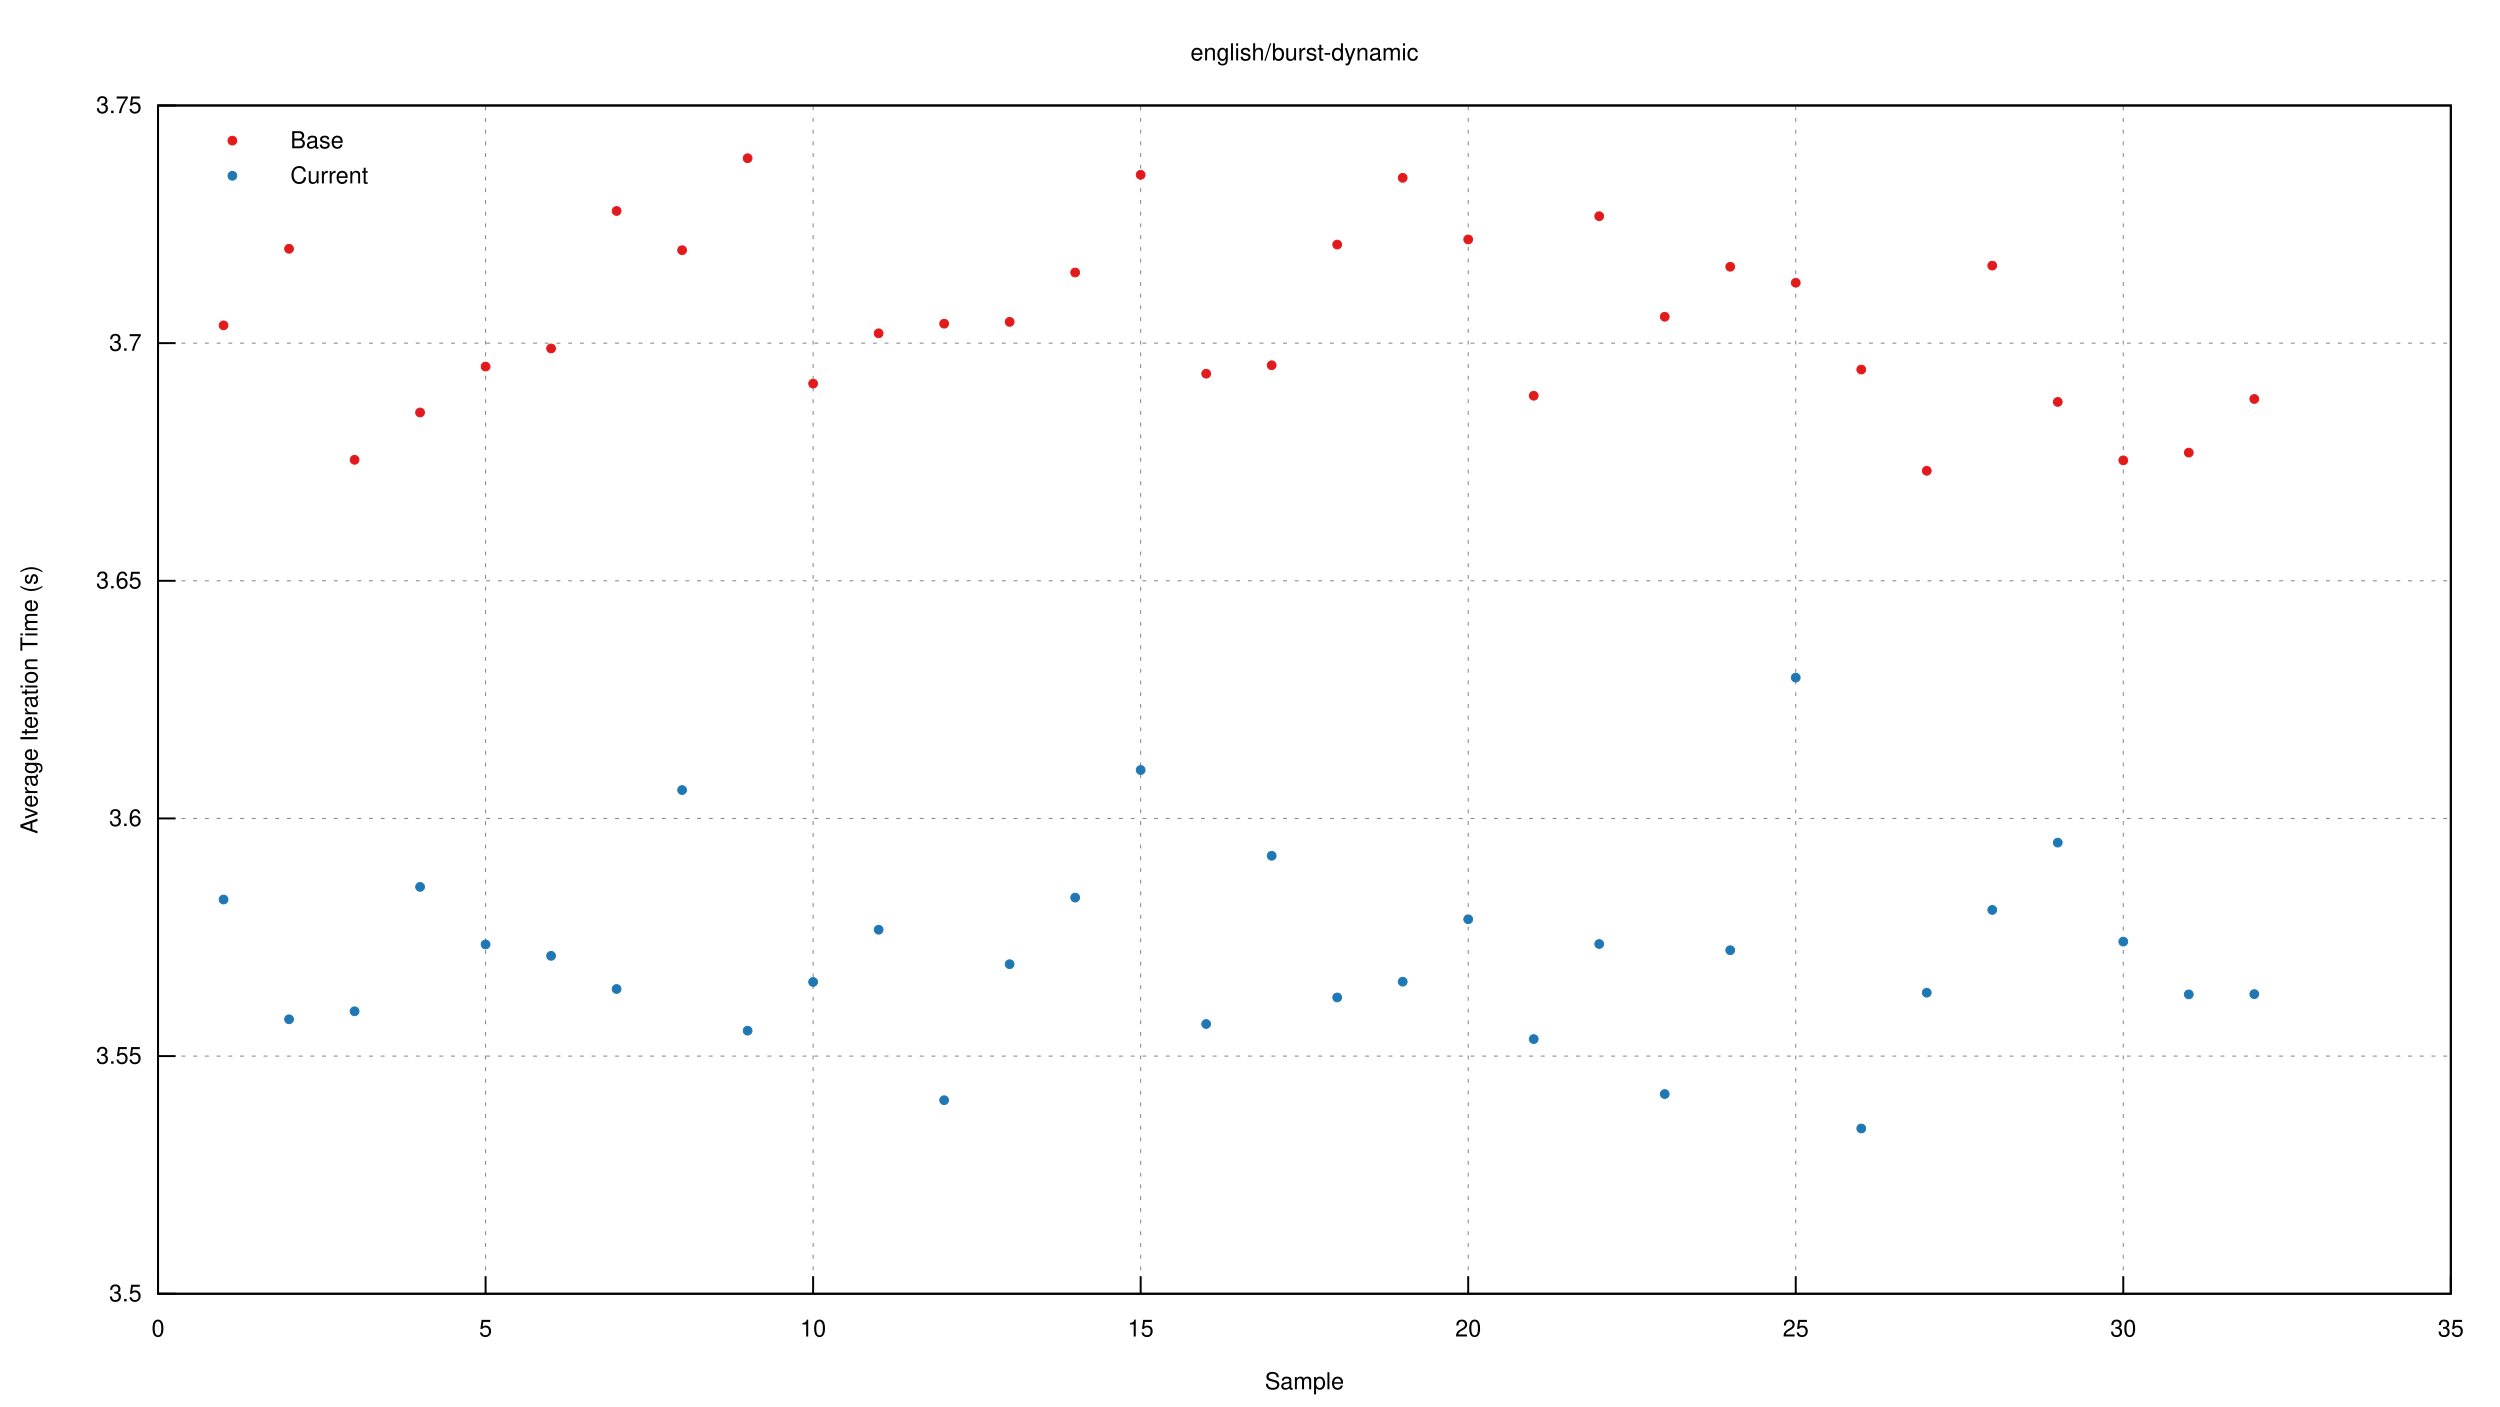
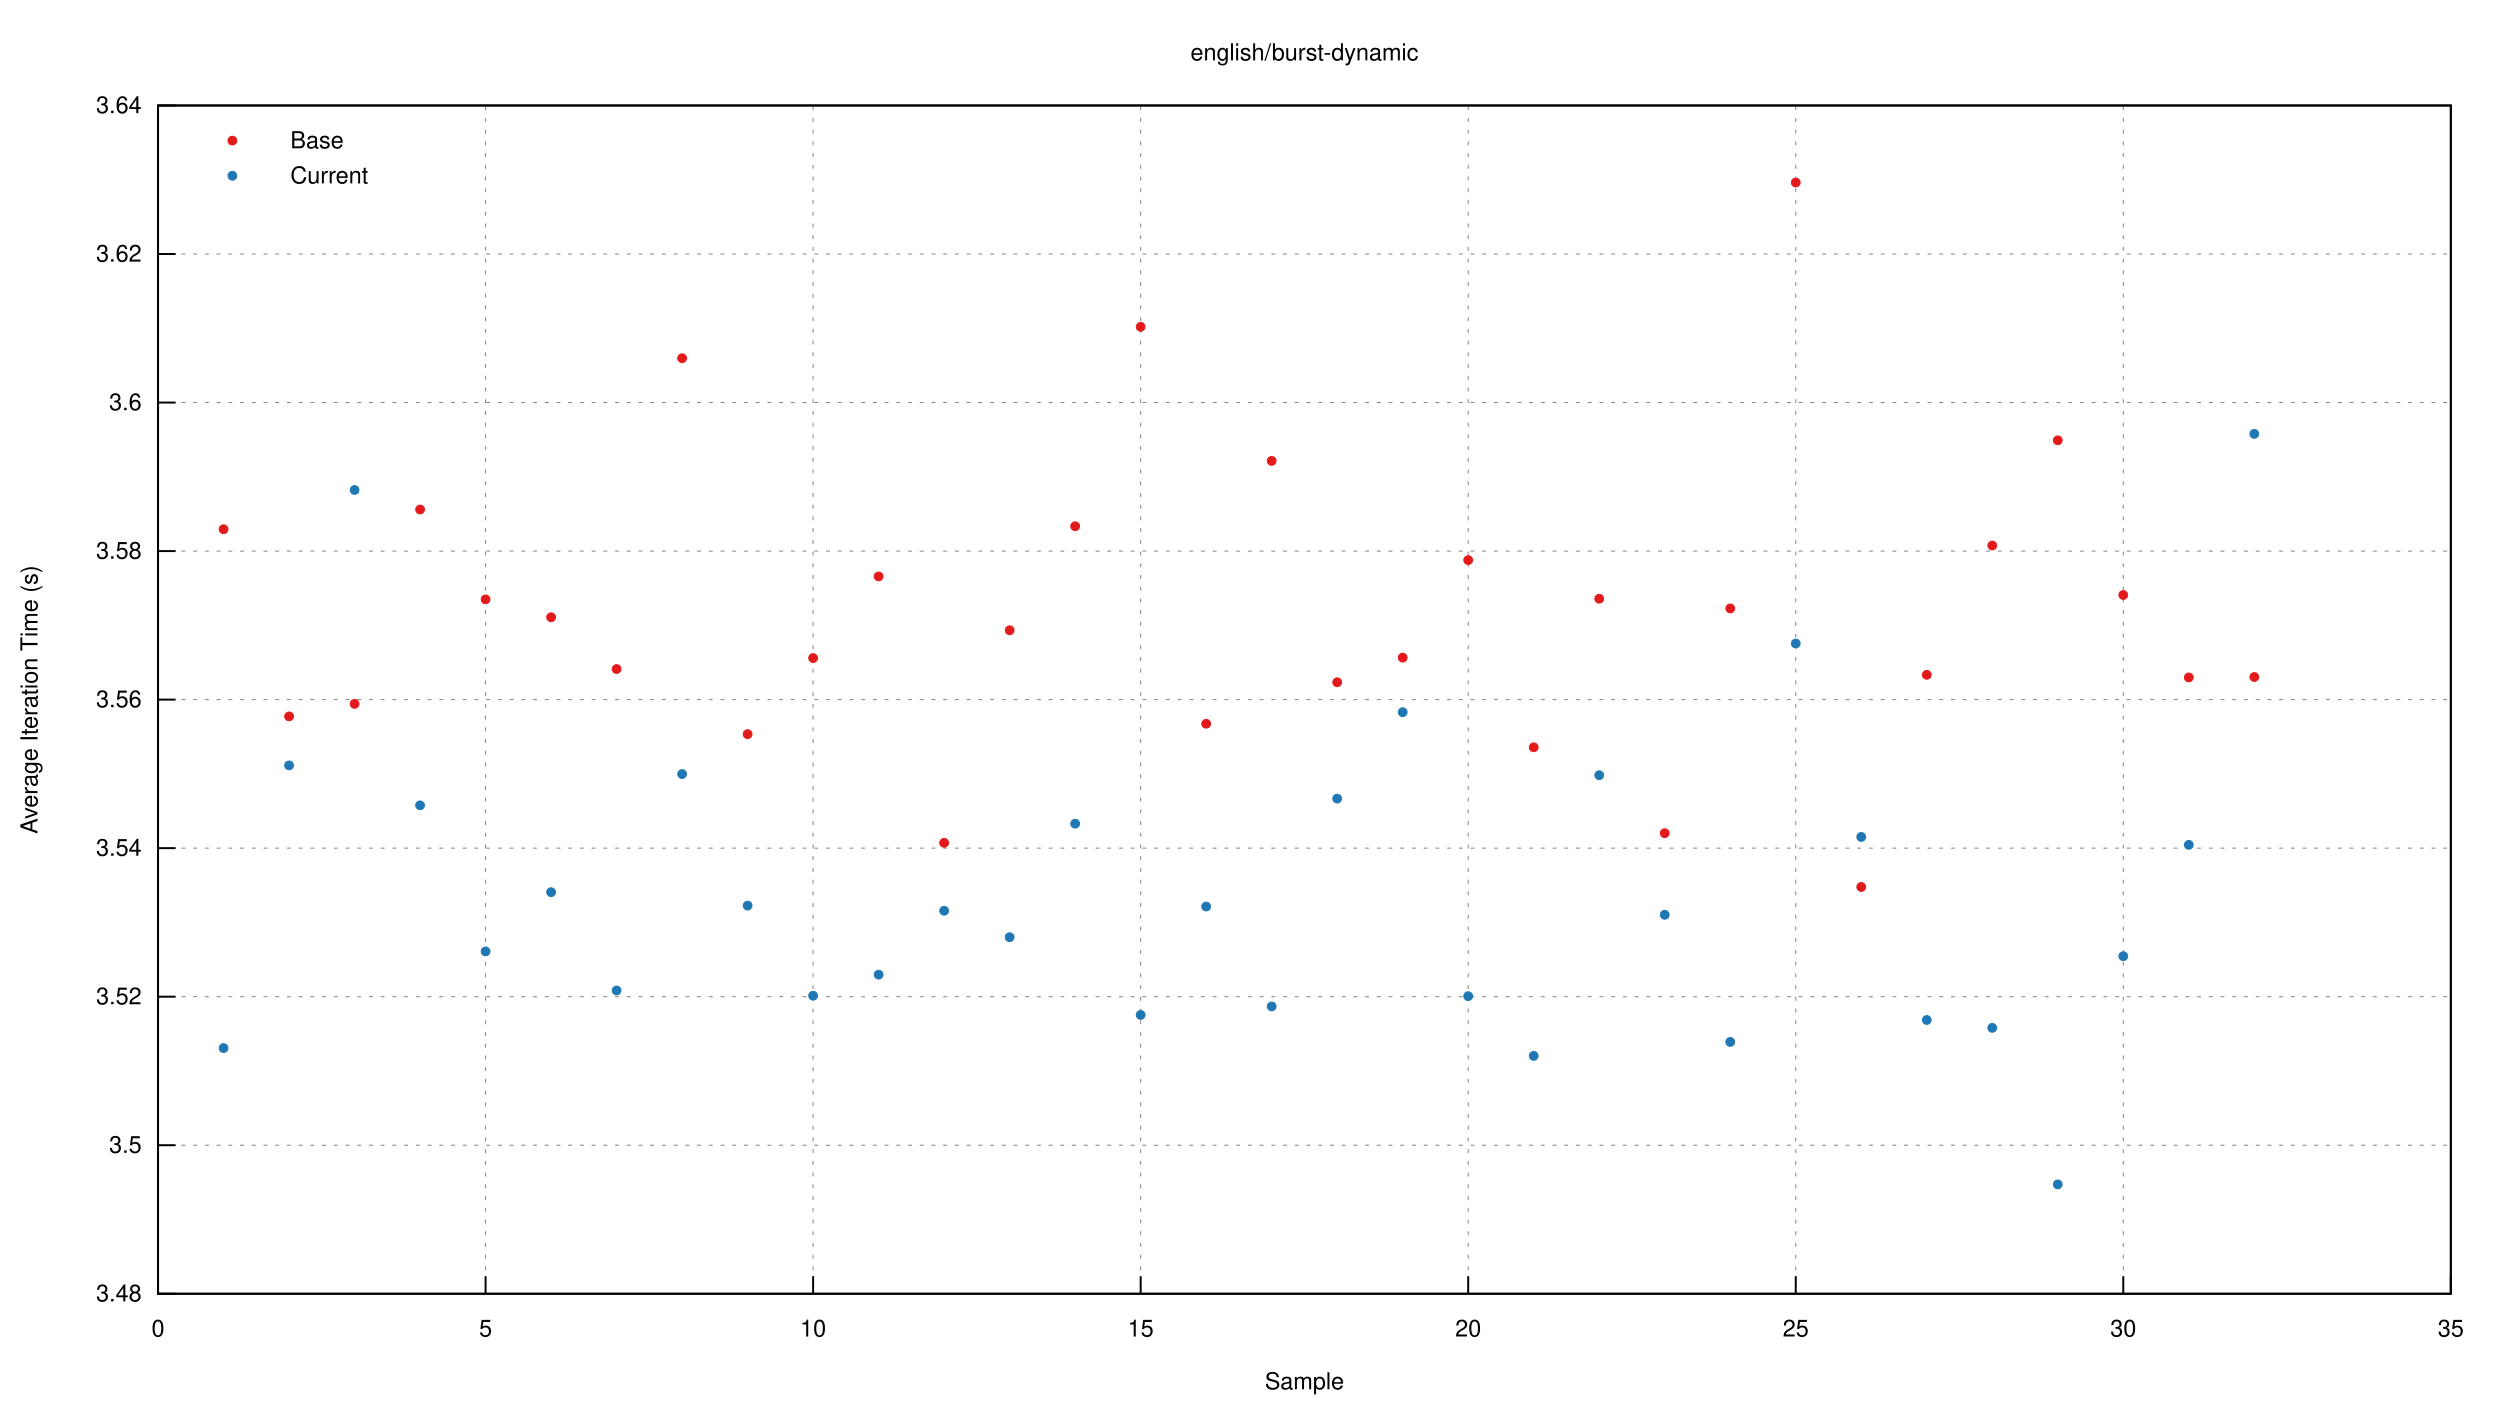
<svg xmlns="http://www.w3.org/2000/svg" xmlns:xlink="http://www.w3.org/1999/xlink" viewBox="0 0 1280 720">
  <g id="gnuplot_canvas">
    <rect x="0" y="0" width="1280" height="720" fill="none" />
    <defs>
      <circle id="gpDot" r="0.5" stroke-width="0.5" stroke="currentColor" />
      <path id="gpPt0" stroke-width="0.222" stroke="currentColor" d="M-1,0 h2 M0,-1 v2" />
      <path id="gpPt1" stroke-width="0.222" stroke="currentColor" d="M-1,-1 L1,1 M1,-1 L-1,1" />
      <path id="gpPt2" stroke-width="0.222" stroke="currentColor" d="M-1,0 L1,0 M0,-1 L0,1 M-1,-1 L1,1 M-1,1 L1,-1" />
      <rect id="gpPt3" stroke-width="0.222" stroke="currentColor" x="-1" y="-1" width="2" height="2" />
      <rect id="gpPt4" stroke-width="0.222" stroke="currentColor" fill="currentColor" x="-1" y="-1" width="2" height="2" />
      <circle id="gpPt5" stroke-width="0.222" stroke="currentColor" cx="0" cy="0" r="1" />
      <use xlink:href="#gpPt5" id="gpPt6" fill="currentColor" stroke="none" />
      <path id="gpPt7" stroke-width="0.222" stroke="currentColor" d="M0,-1.33 L-1.33,0.67 L1.33,0.67 z" />
      <use xlink:href="#gpPt7" id="gpPt8" fill="currentColor" stroke="none" />
      <use xlink:href="#gpPt7" id="gpPt9" stroke="currentColor" transform="rotate(180)" />
      <use xlink:href="#gpPt9" id="gpPt10" fill="currentColor" stroke="none" />
      <use xlink:href="#gpPt3" id="gpPt11" stroke="currentColor" transform="rotate(45)" />
      <use xlink:href="#gpPt11" id="gpPt12" fill="currentColor" stroke="none" />
      <path id="gpPt13" stroke-width="0.222" stroke="currentColor" d="M0,1.330 L1.265,0.411 L0.782,-1.067 L-0.782,-1.076 L-1.265,0.411 z" />
      <use xlink:href="#gpPt13" id="gpPt14" fill="currentColor" stroke="none" />
      <filter id="textbox" filterUnits="objectBoundingBox" x="0" y="0" height="1" width="1">
        <feFlood flood-color="white" flood-opacity="1" result="bgnd" />
        <feComposite in="SourceGraphic" in2="bgnd" operator="atop" />
      </filter>
      <filter id="greybox" filterUnits="objectBoundingBox" x="0" y="0" height="1" width="1">
        <feFlood flood-color="lightgrey" flood-opacity="1" result="grey" />
        <feComposite in="SourceGraphic" in2="grey" operator="atop" />
      </filter>
    </defs>
    <g fill="none" color="white" stroke="currentColor" stroke-width="1.00" stroke-linecap="butt" stroke-linejoin="miter">
</g>
    <g fill="none" color="black" stroke="currentColor" stroke-width="1.00" stroke-linecap="butt" stroke-linejoin="miter">
</g>
    <g fill="none" color="black" stroke="black" stroke-width="0.50" stroke-linecap="butt" stroke-linejoin="miter">
</g>
    <g fill="none" color="gray" stroke="currentColor" stroke-width="0.50" stroke-linecap="butt" stroke-linejoin="miter">
      <path stroke="gray" stroke-dasharray="2,4" class="gridline" d="M80.92,662.40 L1254.82,662.40  " />
    </g>
    <g fill="none" color="gray" stroke="gray" stroke-width="1.00" stroke-linecap="butt" stroke-linejoin="miter">
</g>
    <g fill="none" color="black" stroke="currentColor" stroke-width="1.00" stroke-linecap="butt" stroke-linejoin="miter">
      <path stroke="black" d="M80.92,662.40 L89.92,662.40  " />
      <g transform="translate(72.53,666.30)" stroke="none" fill="black" font-family="Helvetica" font-size="12.00" text-anchor="end">
        <text>
+           <tspan font-family="Helvetica"> 3.48</tspan>
+         </text>
+       </g>
+     </g>
+     <g fill="none" color="black" stroke="currentColor" stroke-width="1.00" stroke-linecap="butt" stroke-linejoin="miter">
+ </g>
+     <g fill="none" color="black" stroke="black" stroke-width="0.50" stroke-linecap="butt" stroke-linejoin="miter">
+ </g>
+     <g fill="none" color="gray" stroke="currentColor" stroke-width="0.50" stroke-linecap="butt" stroke-linejoin="miter">
+       <path stroke="gray" stroke-dasharray="2,4" class="gridline" d="M80.92,586.35 L1254.82,586.35  " />
+     </g>
+     <g fill="none" color="gray" stroke="gray" stroke-width="1.00" stroke-linecap="butt" stroke-linejoin="miter">
+ </g>
+     <g fill="none" color="black" stroke="currentColor" stroke-width="1.00" stroke-linecap="butt" stroke-linejoin="miter">
+       <path stroke="black" d="M80.92,586.35 L89.92,586.35  " />
+       <g transform="translate(72.53,590.25)" stroke="none" fill="black" font-family="Helvetica" font-size="12.00" text-anchor="end">
+         <text>
          <tspan font-family="Helvetica"> 3.5</tspan>
        </text>
      </g>
    </g>
    <g fill="none" color="black" stroke="currentColor" stroke-width="1.00" stroke-linecap="butt" stroke-linejoin="miter">
</g>
    <g fill="none" color="black" stroke="black" stroke-width="0.50" stroke-linecap="butt" stroke-linejoin="miter">
</g>
    <g fill="none" color="gray" stroke="currentColor" stroke-width="0.50" stroke-linecap="butt" stroke-linejoin="miter">
-       <path stroke="gray" stroke-dasharray="2,4" class="gridline" d="M80.92,540.72 L1254.82,540.72  " />
-     </g>
-     <g fill="none" color="gray" stroke="gray" stroke-width="1.00" stroke-linecap="butt" stroke-linejoin="miter">
- </g>
-     <g fill="none" color="black" stroke="currentColor" stroke-width="1.00" stroke-linecap="butt" stroke-linejoin="miter">
-       <path stroke="black" d="M80.92,540.72 L89.92,540.72  " />
-       <g transform="translate(72.53,544.62)" stroke="none" fill="black" font-family="Helvetica" font-size="12.00" text-anchor="end">
-         <text>
-           <tspan font-family="Helvetica"> 3.55</tspan>
-         </text>
-       </g>
-     </g>
-     <g fill="none" color="black" stroke="currentColor" stroke-width="1.00" stroke-linecap="butt" stroke-linejoin="miter">
- </g>
-     <g fill="none" color="black" stroke="black" stroke-width="0.50" stroke-linecap="butt" stroke-linejoin="miter">
- </g>
-     <g fill="none" color="gray" stroke="currentColor" stroke-width="0.50" stroke-linecap="butt" stroke-linejoin="miter">
-       <path stroke="gray" stroke-dasharray="2,4" class="gridline" d="M80.92,419.04 L1254.82,419.04  " />
-     </g>
-     <g fill="none" color="gray" stroke="gray" stroke-width="1.00" stroke-linecap="butt" stroke-linejoin="miter">
- </g>
-     <g fill="none" color="black" stroke="currentColor" stroke-width="1.00" stroke-linecap="butt" stroke-linejoin="miter">
-       <path stroke="black" d="M80.92,419.04 L89.92,419.04  " />
-       <g transform="translate(72.53,422.94)" stroke="none" fill="black" font-family="Helvetica" font-size="12.00" text-anchor="end">
+       <path stroke="gray" stroke-dasharray="2,4" class="gridline" d="M80.92,510.30 L1254.82,510.30  " />
+     </g>
+     <g fill="none" color="gray" stroke="gray" stroke-width="1.00" stroke-linecap="butt" stroke-linejoin="miter">
+ </g>
+     <g fill="none" color="black" stroke="currentColor" stroke-width="1.00" stroke-linecap="butt" stroke-linejoin="miter">
+       <path stroke="black" d="M80.92,510.30 L89.92,510.30  " />
+       <g transform="translate(72.53,514.20)" stroke="none" fill="black" font-family="Helvetica" font-size="12.00" text-anchor="end">
+         <text>
+           <tspan font-family="Helvetica"> 3.52</tspan>
+         </text>
+       </g>
+     </g>
+     <g fill="none" color="black" stroke="currentColor" stroke-width="1.00" stroke-linecap="butt" stroke-linejoin="miter">
+ </g>
+     <g fill="none" color="black" stroke="black" stroke-width="0.50" stroke-linecap="butt" stroke-linejoin="miter">
+ </g>
+     <g fill="none" color="gray" stroke="currentColor" stroke-width="0.50" stroke-linecap="butt" stroke-linejoin="miter">
+       <path stroke="gray" stroke-dasharray="2,4" class="gridline" d="M80.92,434.25 L1254.82,434.25  " />
+     </g>
+     <g fill="none" color="gray" stroke="gray" stroke-width="1.00" stroke-linecap="butt" stroke-linejoin="miter">
+ </g>
+     <g fill="none" color="black" stroke="currentColor" stroke-width="1.00" stroke-linecap="butt" stroke-linejoin="miter">
+       <path stroke="black" d="M80.92,434.25 L89.92,434.25  " />
+       <g transform="translate(72.53,438.15)" stroke="none" fill="black" font-family="Helvetica" font-size="12.00" text-anchor="end">
+         <text>
+           <tspan font-family="Helvetica"> 3.54</tspan>
+         </text>
+       </g>
+     </g>
+     <g fill="none" color="black" stroke="currentColor" stroke-width="1.00" stroke-linecap="butt" stroke-linejoin="miter">
+ </g>
+     <g fill="none" color="black" stroke="black" stroke-width="0.50" stroke-linecap="butt" stroke-linejoin="miter">
+ </g>
+     <g fill="none" color="gray" stroke="currentColor" stroke-width="0.50" stroke-linecap="butt" stroke-linejoin="miter">
+       <path stroke="gray" stroke-dasharray="2,4" class="gridline" d="M80.92,358.20 L1254.82,358.20  " />
+     </g>
+     <g fill="none" color="gray" stroke="gray" stroke-width="1.00" stroke-linecap="butt" stroke-linejoin="miter">
+ </g>
+     <g fill="none" color="black" stroke="currentColor" stroke-width="1.00" stroke-linecap="butt" stroke-linejoin="miter">
+       <path stroke="black" d="M80.92,358.20 L89.92,358.20  " />
+       <g transform="translate(72.53,362.10)" stroke="none" fill="black" font-family="Helvetica" font-size="12.00" text-anchor="end">
+         <text>
+           <tspan font-family="Helvetica"> 3.56</tspan>
+         </text>
+       </g>
+     </g>
+     <g fill="none" color="black" stroke="currentColor" stroke-width="1.00" stroke-linecap="butt" stroke-linejoin="miter">
+ </g>
+     <g fill="none" color="black" stroke="black" stroke-width="0.50" stroke-linecap="butt" stroke-linejoin="miter">
+ </g>
+     <g fill="none" color="gray" stroke="currentColor" stroke-width="0.50" stroke-linecap="butt" stroke-linejoin="miter">
+       <path stroke="gray" stroke-dasharray="2,4" class="gridline" d="M80.92,282.16 L1254.82,282.16  " />
+     </g>
+     <g fill="none" color="gray" stroke="gray" stroke-width="1.00" stroke-linecap="butt" stroke-linejoin="miter">
+ </g>
+     <g fill="none" color="black" stroke="currentColor" stroke-width="1.00" stroke-linecap="butt" stroke-linejoin="miter">
+       <path stroke="black" d="M80.92,282.16 L89.92,282.16  " />
+       <g transform="translate(72.53,286.06)" stroke="none" fill="black" font-family="Helvetica" font-size="12.00" text-anchor="end">
+         <text>
+           <tspan font-family="Helvetica"> 3.58</tspan>
+         </text>
+       </g>
+     </g>
+     <g fill="none" color="black" stroke="currentColor" stroke-width="1.00" stroke-linecap="butt" stroke-linejoin="miter">
+ </g>
+     <g fill="none" color="black" stroke="black" stroke-width="0.50" stroke-linecap="butt" stroke-linejoin="miter">
+ </g>
+     <g fill="none" color="gray" stroke="currentColor" stroke-width="0.50" stroke-linecap="butt" stroke-linejoin="miter">
+       <path stroke="gray" stroke-dasharray="2,4" class="gridline" d="M80.92,206.11 L1254.82,206.11  " />
+     </g>
+     <g fill="none" color="gray" stroke="gray" stroke-width="1.00" stroke-linecap="butt" stroke-linejoin="miter">
+ </g>
+     <g fill="none" color="black" stroke="currentColor" stroke-width="1.00" stroke-linecap="butt" stroke-linejoin="miter">
+       <path stroke="black" d="M80.92,206.11 L89.92,206.11  " />
+       <g transform="translate(72.53,210.01)" stroke="none" fill="black" font-family="Helvetica" font-size="12.00" text-anchor="end">
        <text>
          <tspan font-family="Helvetica"> 3.6</tspan>
        </text>
      </g>
    </g>
    <g fill="none" color="black" stroke="currentColor" stroke-width="1.00" stroke-linecap="butt" stroke-linejoin="miter">
</g>
    <g fill="none" color="black" stroke="black" stroke-width="0.50" stroke-linecap="butt" stroke-linejoin="miter">
</g>
    <g fill="none" color="gray" stroke="currentColor" stroke-width="0.50" stroke-linecap="butt" stroke-linejoin="miter">
-       <path stroke="gray" stroke-dasharray="2,4" class="gridline" d="M80.92,297.37 L1254.82,297.37  " />
-     </g>
-     <g fill="none" color="gray" stroke="gray" stroke-width="1.00" stroke-linecap="butt" stroke-linejoin="miter">
- </g>
-     <g fill="none" color="black" stroke="currentColor" stroke-width="1.00" stroke-linecap="butt" stroke-linejoin="miter">
-       <path stroke="black" d="M80.92,297.37 L89.92,297.37  " />
-       <g transform="translate(72.53,301.27)" stroke="none" fill="black" font-family="Helvetica" font-size="12.00" text-anchor="end">
-         <text>
-           <tspan font-family="Helvetica"> 3.65</tspan>
-         </text>
-       </g>
-     </g>
-     <g fill="none" color="black" stroke="currentColor" stroke-width="1.00" stroke-linecap="butt" stroke-linejoin="miter">
- </g>
-     <g fill="none" color="black" stroke="black" stroke-width="0.50" stroke-linecap="butt" stroke-linejoin="miter">
- </g>
-     <g fill="none" color="gray" stroke="currentColor" stroke-width="0.50" stroke-linecap="butt" stroke-linejoin="miter">
-       <path stroke="gray" stroke-dasharray="2,4" class="gridline" d="M80.92,175.69 L1254.82,175.69  " />
-     </g>
-     <g fill="none" color="gray" stroke="gray" stroke-width="1.00" stroke-linecap="butt" stroke-linejoin="miter">
- </g>
-     <g fill="none" color="black" stroke="currentColor" stroke-width="1.00" stroke-linecap="butt" stroke-linejoin="miter">
-       <path stroke="black" d="M80.92,175.69 L89.92,175.69  " />
-       <g transform="translate(72.53,179.59)" stroke="none" fill="black" font-family="Helvetica" font-size="12.00" text-anchor="end">
-         <text>
-           <tspan font-family="Helvetica"> 3.7</tspan>
+       <path stroke="gray" stroke-dasharray="2,4" class="gridline" d="M80.92,130.06 L1254.82,130.06  " />
+     </g>
+     <g fill="none" color="gray" stroke="gray" stroke-width="1.00" stroke-linecap="butt" stroke-linejoin="miter">
+ </g>
+     <g fill="none" color="black" stroke="currentColor" stroke-width="1.00" stroke-linecap="butt" stroke-linejoin="miter">
+       <path stroke="black" d="M80.92,130.06 L89.92,130.06  " />
+       <g transform="translate(72.53,133.96)" stroke="none" fill="black" font-family="Helvetica" font-size="12.00" text-anchor="end">
+         <text>
+           <tspan font-family="Helvetica"> 3.62</tspan>
        </text>
      </g>
    </g>
    <g fill="none" color="black" stroke="currentColor" stroke-width="1.00" stroke-linecap="butt" stroke-linejoin="miter">
</g>
    <g fill="none" color="black" stroke="black" stroke-width="0.50" stroke-linecap="butt" stroke-linejoin="miter">
</g>
    <g fill="none" color="gray" stroke="currentColor" stroke-width="0.50" stroke-linecap="butt" stroke-linejoin="miter">
      <path stroke="gray" stroke-dasharray="2,4" class="gridline" d="M80.92,54.01 L1254.82,54.01  " />
    </g>
    <g fill="none" color="gray" stroke="gray" stroke-width="1.00" stroke-linecap="butt" stroke-linejoin="miter">
</g>
    <g fill="none" color="black" stroke="currentColor" stroke-width="1.00" stroke-linecap="butt" stroke-linejoin="miter">
      <path stroke="black" d="M80.92,54.01 L89.92,54.01  " />
      <g transform="translate(72.53,57.91)" stroke="none" fill="black" font-family="Helvetica" font-size="12.00" text-anchor="end">
        <text>
-           <tspan font-family="Helvetica"> 3.75</tspan>
+           <tspan font-family="Helvetica"> 3.64</tspan>
        </text>
      </g>
    </g>
    <g fill="none" color="black" stroke="currentColor" stroke-width="1.00" stroke-linecap="butt" stroke-linejoin="miter">
</g>
    <g fill="none" color="black" stroke="black" stroke-width="0.50" stroke-linecap="butt" stroke-linejoin="miter">
</g>
    <g fill="none" color="gray" stroke="currentColor" stroke-width="0.50" stroke-linecap="butt" stroke-linejoin="miter">
      <path stroke="gray" stroke-dasharray="2,4" class="gridline" d="M80.92,662.40 L80.92,54.01  " />
    </g>
    <g fill="none" color="gray" stroke="gray" stroke-width="1.00" stroke-linecap="butt" stroke-linejoin="miter">
</g>
    <g fill="none" color="black" stroke="currentColor" stroke-width="1.00" stroke-linecap="butt" stroke-linejoin="miter">
      <path stroke="black" d="M80.92,662.40 L80.92,653.40  " />
      <g transform="translate(80.92,684.30)" stroke="none" fill="black" font-family="Helvetica" font-size="12.00" text-anchor="middle">
        <text>
          <tspan font-family="Helvetica"> 0</tspan>
        </text>
      </g>
    </g>
    <g fill="none" color="black" stroke="currentColor" stroke-width="1.00" stroke-linecap="butt" stroke-linejoin="miter">
</g>
    <g fill="none" color="black" stroke="black" stroke-width="0.50" stroke-linecap="butt" stroke-linejoin="miter">
</g>
    <g fill="none" color="gray" stroke="currentColor" stroke-width="0.50" stroke-linecap="butt" stroke-linejoin="miter">
      <path stroke="gray" stroke-dasharray="2,4" class="gridline" d="M248.62,662.40 L248.62,54.01  " />
    </g>
    <g fill="none" color="gray" stroke="gray" stroke-width="1.00" stroke-linecap="butt" stroke-linejoin="miter">
</g>
    <g fill="none" color="black" stroke="currentColor" stroke-width="1.00" stroke-linecap="butt" stroke-linejoin="miter">
      <path stroke="black" d="M248.62,662.40 L248.62,653.40  " />
      <g transform="translate(248.62,684.30)" stroke="none" fill="black" font-family="Helvetica" font-size="12.00" text-anchor="middle">
        <text>
          <tspan font-family="Helvetica"> 5</tspan>
        </text>
      </g>
    </g>
    <g fill="none" color="black" stroke="currentColor" stroke-width="1.00" stroke-linecap="butt" stroke-linejoin="miter">
</g>
    <g fill="none" color="black" stroke="black" stroke-width="0.50" stroke-linecap="butt" stroke-linejoin="miter">
</g>
    <g fill="none" color="gray" stroke="currentColor" stroke-width="0.50" stroke-linecap="butt" stroke-linejoin="miter">
      <path stroke="gray" stroke-dasharray="2,4" class="gridline" d="M416.32,662.40 L416.32,54.01  " />
    </g>
    <g fill="none" color="gray" stroke="gray" stroke-width="1.00" stroke-linecap="butt" stroke-linejoin="miter">
</g>
    <g fill="none" color="black" stroke="currentColor" stroke-width="1.00" stroke-linecap="butt" stroke-linejoin="miter">
      <path stroke="black" d="M416.32,662.40 L416.32,653.40  " />
      <g transform="translate(416.32,684.30)" stroke="none" fill="black" font-family="Helvetica" font-size="12.00" text-anchor="middle">
        <text>
          <tspan font-family="Helvetica"> 10</tspan>
        </text>
      </g>
    </g>
    <g fill="none" color="black" stroke="currentColor" stroke-width="1.00" stroke-linecap="butt" stroke-linejoin="miter">
</g>
    <g fill="none" color="black" stroke="black" stroke-width="0.50" stroke-linecap="butt" stroke-linejoin="miter">
</g>
    <g fill="none" color="gray" stroke="currentColor" stroke-width="0.50" stroke-linecap="butt" stroke-linejoin="miter">
      <path stroke="gray" stroke-dasharray="2,4" class="gridline" d="M584.02,662.40 L584.02,54.01  " />
    </g>
    <g fill="none" color="gray" stroke="gray" stroke-width="1.00" stroke-linecap="butt" stroke-linejoin="miter">
</g>
    <g fill="none" color="black" stroke="currentColor" stroke-width="1.00" stroke-linecap="butt" stroke-linejoin="miter">
      <path stroke="black" d="M584.02,662.40 L584.02,653.40  " />
      <g transform="translate(584.02,684.30)" stroke="none" fill="black" font-family="Helvetica" font-size="12.00" text-anchor="middle">
        <text>
          <tspan font-family="Helvetica"> 15</tspan>
        </text>
      </g>
    </g>
    <g fill="none" color="black" stroke="currentColor" stroke-width="1.00" stroke-linecap="butt" stroke-linejoin="miter">
</g>
    <g fill="none" color="black" stroke="black" stroke-width="0.50" stroke-linecap="butt" stroke-linejoin="miter">
</g>
    <g fill="none" color="gray" stroke="currentColor" stroke-width="0.50" stroke-linecap="butt" stroke-linejoin="miter">
      <path stroke="gray" stroke-dasharray="2,4" class="gridline" d="M751.72,662.40 L751.72,54.01  " />
    </g>
    <g fill="none" color="gray" stroke="gray" stroke-width="1.00" stroke-linecap="butt" stroke-linejoin="miter">
</g>
    <g fill="none" color="black" stroke="currentColor" stroke-width="1.00" stroke-linecap="butt" stroke-linejoin="miter">
      <path stroke="black" d="M751.72,662.40 L751.72,653.40  " />
      <g transform="translate(751.72,684.30)" stroke="none" fill="black" font-family="Helvetica" font-size="12.00" text-anchor="middle">
        <text>
          <tspan font-family="Helvetica"> 20</tspan>
        </text>
      </g>
    </g>
    <g fill="none" color="black" stroke="currentColor" stroke-width="1.00" stroke-linecap="butt" stroke-linejoin="miter">
</g>
    <g fill="none" color="black" stroke="black" stroke-width="0.50" stroke-linecap="butt" stroke-linejoin="miter">
</g>
    <g fill="none" color="gray" stroke="currentColor" stroke-width="0.50" stroke-linecap="butt" stroke-linejoin="miter">
      <path stroke="gray" stroke-dasharray="2,4" class="gridline" d="M919.42,662.40 L919.42,54.01  " />
    </g>
    <g fill="none" color="gray" stroke="gray" stroke-width="1.00" stroke-linecap="butt" stroke-linejoin="miter">
</g>
    <g fill="none" color="black" stroke="currentColor" stroke-width="1.00" stroke-linecap="butt" stroke-linejoin="miter">
      <path stroke="black" d="M919.42,662.40 L919.42,653.40  " />
      <g transform="translate(919.42,684.30)" stroke="none" fill="black" font-family="Helvetica" font-size="12.00" text-anchor="middle">
        <text>
          <tspan font-family="Helvetica"> 25</tspan>
        </text>
      </g>
    </g>
    <g fill="none" color="black" stroke="currentColor" stroke-width="1.00" stroke-linecap="butt" stroke-linejoin="miter">
</g>
    <g fill="none" color="black" stroke="black" stroke-width="0.50" stroke-linecap="butt" stroke-linejoin="miter">
</g>
    <g fill="none" color="gray" stroke="currentColor" stroke-width="0.50" stroke-linecap="butt" stroke-linejoin="miter">
      <path stroke="gray" stroke-dasharray="2,4" class="gridline" d="M1087.12,662.40 L1087.12,54.01  " />
    </g>
    <g fill="none" color="gray" stroke="gray" stroke-width="1.00" stroke-linecap="butt" stroke-linejoin="miter">
</g>
    <g fill="none" color="black" stroke="currentColor" stroke-width="1.00" stroke-linecap="butt" stroke-linejoin="miter">
      <path stroke="black" d="M1087.12,662.40 L1087.12,653.40  " />
      <g transform="translate(1087.12,684.30)" stroke="none" fill="black" font-family="Helvetica" font-size="12.00" text-anchor="middle">
        <text>
          <tspan font-family="Helvetica"> 30</tspan>
        </text>
      </g>
    </g>
    <g fill="none" color="black" stroke="currentColor" stroke-width="1.00" stroke-linecap="butt" stroke-linejoin="miter">
</g>
    <g fill="none" color="black" stroke="black" stroke-width="0.50" stroke-linecap="butt" stroke-linejoin="miter">
</g>
    <g fill="none" color="gray" stroke="currentColor" stroke-width="0.50" stroke-linecap="butt" stroke-linejoin="miter">
      <path stroke="gray" stroke-dasharray="2,4" class="gridline" d="M1254.82,662.40 L1254.82,54.01  " />
    </g>
    <g fill="none" color="gray" stroke="gray" stroke-width="1.00" stroke-linecap="butt" stroke-linejoin="miter">
</g>
    <g fill="none" color="black" stroke="currentColor" stroke-width="1.00" stroke-linecap="butt" stroke-linejoin="miter">
      <path stroke="black" d="M1254.82,662.40 L1254.82,653.40  " />
      <g transform="translate(1254.82,684.30)" stroke="none" fill="black" font-family="Helvetica" font-size="12.00" text-anchor="middle">
        <text>
          <tspan font-family="Helvetica"> 35</tspan>
        </text>
      </g>
    </g>
    <g fill="none" color="black" stroke="currentColor" stroke-width="1.00" stroke-linecap="butt" stroke-linejoin="miter">
</g>
    <g fill="none" color="black" stroke="currentColor" stroke-width="1.00" stroke-linecap="butt" stroke-linejoin="miter">
      <path stroke="black" d="M80.92,54.01 L80.92,662.40 L1254.82,662.40 L1254.82,54.01 L80.92,54.01 Z  " />
    </g>
    <g fill="none" color="black" stroke="currentColor" stroke-width="1.00" stroke-linecap="butt" stroke-linejoin="miter">
      <g transform="translate(19.18,358.21) rotate(270)" stroke="none" fill="black" font-family="Helvetica" font-size="12.00" text-anchor="middle">
        <text>
          <tspan font-family="Helvetica">Average Iteration Time (s)</tspan>
        </text>
      </g>
    </g>
    <g fill="none" color="black" stroke="currentColor" stroke-width="1.00" stroke-linecap="butt" stroke-linejoin="miter">
      <g transform="translate(667.87,711.30)" stroke="none" fill="black" font-family="Helvetica" font-size="12.00" text-anchor="middle">
        <text>
          <tspan font-family="Helvetica">Sample</tspan>
        </text>
      </g>
    </g>
    <g fill="none" color="black" stroke="currentColor" stroke-width="1.00" stroke-linecap="butt" stroke-linejoin="miter">
</g>
    <g id="gnuplot_plot_1">
      <g fill="none" color="black" stroke="currentColor" stroke-width="1.00" stroke-linecap="butt" stroke-linejoin="miter">
        <g transform="translate(148.65,75.91)" stroke="none" fill="black" font-family="Helvetica" font-size="12.00" text-anchor="start">
          <text>
            <tspan font-family="Helvetica">Base</tspan>
          </text>
        </g>
      </g>
      <g fill="none" color="black" stroke="currentColor" stroke-width="1.00" stroke-linecap="butt" stroke-linejoin="miter">
-         <use xlink:href="#gpPt6" transform="translate(114.46,166.58) scale(2.25)" color="rgb(227,  26,  28)" />
-         <use xlink:href="#gpPt6" transform="translate(148.00,127.38) scale(2.25)" color="rgb(227,  26,  28)" />
-         <use xlink:href="#gpPt6" transform="translate(181.54,235.43) scale(2.25)" color="rgb(227,  26,  28)" />
-         <use xlink:href="#gpPt6" transform="translate(215.08,211.20) scale(2.25)" color="rgb(227,  26,  28)" />
-         <use xlink:href="#gpPt6" transform="translate(248.62,187.69) scale(2.25)" color="rgb(227,  26,  28)" />
-         <use xlink:href="#gpPt6" transform="translate(282.16,178.41) scale(2.25)" color="rgb(227,  26,  28)" />
-         <use xlink:href="#gpPt6" transform="translate(315.70,108.02) scale(2.25)" color="rgb(227,  26,  28)" />
-         <use xlink:href="#gpPt6" transform="translate(349.24,128.11) scale(2.25)" color="rgb(227,  26,  28)" />
-         <use xlink:href="#gpPt6" transform="translate(382.78,81.01) scale(2.25)" color="rgb(227,  26,  28)" />
-         <use xlink:href="#gpPt6" transform="translate(416.32,196.41) scale(2.25)" color="rgb(227,  26,  28)" />
-         <use xlink:href="#gpPt6" transform="translate(449.86,170.65) scale(2.25)" color="rgb(227,  26,  28)" />
-         <use xlink:href="#gpPt6" transform="translate(483.40,165.72) scale(2.25)" color="rgb(227,  26,  28)" />
-         <use xlink:href="#gpPt6" transform="translate(516.94,164.80) scale(2.25)" color="rgb(227,  26,  28)" />
-         <use xlink:href="#gpPt6" transform="translate(550.48,139.52) scale(2.25)" color="rgb(227,  26,  28)" />
-         <use xlink:href="#gpPt6" transform="translate(584.02,89.49) scale(2.25)" color="rgb(227,  26,  28)" />
-         <use xlink:href="#gpPt6" transform="translate(617.56,191.33) scale(2.25)" color="rgb(227,  26,  28)" />
-         <use xlink:href="#gpPt6" transform="translate(651.10,187.00) scale(2.25)" color="rgb(227,  26,  28)" />
-         <use xlink:href="#gpPt6" transform="translate(684.64,125.22) scale(2.25)" color="rgb(227,  26,  28)" />
-         <use xlink:href="#gpPt6" transform="translate(718.18,91.05) scale(2.25)" color="rgb(227,  26,  28)" />
-         <use xlink:href="#gpPt6" transform="translate(751.72,122.59) scale(2.25)" color="rgb(227,  26,  28)" />
-         <use xlink:href="#gpPt6" transform="translate(785.26,202.63) scale(2.25)" color="rgb(227,  26,  28)" />
-         <use xlink:href="#gpPt6" transform="translate(818.80,110.70) scale(2.25)" color="rgb(227,  26,  28)" />
-         <use xlink:href="#gpPt6" transform="translate(852.34,162.18) scale(2.25)" color="rgb(227,  26,  28)" />
-         <use xlink:href="#gpPt6" transform="translate(885.88,136.57) scale(2.25)" color="rgb(227,  26,  28)" />
-         <use xlink:href="#gpPt6" transform="translate(919.42,144.76) scale(2.25)" color="rgb(227,  26,  28)" />
-         <use xlink:href="#gpPt6" transform="translate(952.96,189.20) scale(2.25)" color="rgb(227,  26,  28)" />
-         <use xlink:href="#gpPt6" transform="translate(986.50,241.04) scale(2.25)" color="rgb(227,  26,  28)" />
-         <use xlink:href="#gpPt6" transform="translate(1020.04,136.00) scale(2.25)" color="rgb(227,  26,  28)" />
-         <use xlink:href="#gpPt6" transform="translate(1053.58,205.78) scale(2.25)" color="rgb(227,  26,  28)" />
-         <use xlink:href="#gpPt6" transform="translate(1087.12,235.70) scale(2.25)" color="rgb(227,  26,  28)" />
-         <use xlink:href="#gpPt6" transform="translate(1120.66,231.74) scale(2.25)" color="rgb(227,  26,  28)" />
-         <use xlink:href="#gpPt6" transform="translate(1154.20,204.28) scale(2.25)" color="rgb(227,  26,  28)" />
+         <use xlink:href="#gpPt6" transform="translate(114.46,270.97) scale(2.25)" color="rgb(227,  26,  28)" />
+         <use xlink:href="#gpPt6" transform="translate(148.00,366.79) scale(2.25)" color="rgb(227,  26,  28)" />
+         <use xlink:href="#gpPt6" transform="translate(181.54,360.38) scale(2.25)" color="rgb(227,  26,  28)" />
+         <use xlink:href="#gpPt6" transform="translate(215.08,260.87) scale(2.25)" color="rgb(227,  26,  28)" />
+         <use xlink:href="#gpPt6" transform="translate(248.62,306.88) scale(2.25)" color="rgb(227,  26,  28)" />
+         <use xlink:href="#gpPt6" transform="translate(282.16,316.03) scale(2.25)" color="rgb(227,  26,  28)" />
+         <use xlink:href="#gpPt6" transform="translate(315.70,342.55) scale(2.25)" color="rgb(227,  26,  28)" />
+         <use xlink:href="#gpPt6" transform="translate(349.24,183.41) scale(2.25)" color="rgb(227,  26,  28)" />
+         <use xlink:href="#gpPt6" transform="translate(382.78,375.88) scale(2.25)" color="rgb(227,  26,  28)" />
+         <use xlink:href="#gpPt6" transform="translate(416.32,336.93) scale(2.25)" color="rgb(227,  26,  28)" />
+         <use xlink:href="#gpPt6" transform="translate(449.86,295.13) scale(2.25)" color="rgb(227,  26,  28)" />
+         <use xlink:href="#gpPt6" transform="translate(483.40,431.53) scale(2.25)" color="rgb(227,  26,  28)" />
+         <use xlink:href="#gpPt6" transform="translate(516.94,322.69) scale(2.25)" color="rgb(227,  26,  28)" />
+         <use xlink:href="#gpPt6" transform="translate(550.48,269.44) scale(2.25)" color="rgb(227,  26,  28)" />
+         <use xlink:href="#gpPt6" transform="translate(584.02,167.35) scale(2.25)" color="rgb(227,  26,  28)" />
+         <use xlink:href="#gpPt6" transform="translate(617.56,370.55) scale(2.25)" color="rgb(227,  26,  28)" />
+         <use xlink:href="#gpPt6" transform="translate(651.10,235.98) scale(2.25)" color="rgb(227,  26,  28)" />
+         <use xlink:href="#gpPt6" transform="translate(684.64,349.32) scale(2.25)" color="rgb(227,  26,  28)" />
+         <use xlink:href="#gpPt6" transform="translate(718.18,336.70) scale(2.25)" color="rgb(227,  26,  28)" />
+         <use xlink:href="#gpPt6" transform="translate(751.72,286.77) scale(2.25)" color="rgb(227,  26,  28)" />
+         <use xlink:href="#gpPt6" transform="translate(785.26,382.62) scale(2.25)" color="rgb(227,  26,  28)" />
+         <use xlink:href="#gpPt6" transform="translate(818.80,306.55) scale(2.25)" color="rgb(227,  26,  28)" />
+         <use xlink:href="#gpPt6" transform="translate(852.34,426.59) scale(2.25)" color="rgb(227,  26,  28)" />
+         <use xlink:href="#gpPt6" transform="translate(885.88,311.52) scale(2.25)" color="rgb(227,  26,  28)" />
+         <use xlink:href="#gpPt6" transform="translate(919.42,93.45) scale(2.25)" color="rgb(227,  26,  28)" />
+         <use xlink:href="#gpPt6" transform="translate(952.96,454.14) scale(2.25)" color="rgb(227,  26,  28)" />
+         <use xlink:href="#gpPt6" transform="translate(986.50,345.50) scale(2.25)" color="rgb(227,  26,  28)" />
+         <use xlink:href="#gpPt6" transform="translate(1020.04,279.29) scale(2.25)" color="rgb(227,  26,  28)" />
+         <use xlink:href="#gpPt6" transform="translate(1053.58,225.45) scale(2.25)" color="rgb(227,  26,  28)" />
+         <use xlink:href="#gpPt6" transform="translate(1087.12,304.63) scale(2.25)" color="rgb(227,  26,  28)" />
+         <use xlink:href="#gpPt6" transform="translate(1120.66,346.84) scale(2.25)" color="rgb(227,  26,  28)" />
+         <use xlink:href="#gpPt6" transform="translate(1154.20,346.63) scale(2.25)" color="rgb(227,  26,  28)" />
        <use xlink:href="#gpPt6" transform="translate(118.98,72.01) scale(2.25)" color="rgb(227,  26,  28)" />
      </g>
    </g>
    <g id="gnuplot_plot_2">
      <g fill="none" color="black" stroke="currentColor" stroke-width="1.00" stroke-linecap="butt" stroke-linejoin="miter">
        <g transform="translate(148.65,93.91)" stroke="none" fill="black" font-family="Helvetica" font-size="12.00" text-anchor="start">
          <text>
            <tspan font-family="Helvetica">Current</tspan>
          </text>
        </g>
      </g>
      <g fill="none" color="black" stroke="currentColor" stroke-width="1.00" stroke-linecap="butt" stroke-linejoin="miter">
-         <use xlink:href="#gpPt6" transform="translate(114.46,460.55) scale(2.25)" color="rgb( 31, 120, 180)" />
-         <use xlink:href="#gpPt6" transform="translate(148.00,521.88) scale(2.25)" color="rgb( 31, 120, 180)" />
-         <use xlink:href="#gpPt6" transform="translate(181.54,517.78) scale(2.25)" color="rgb( 31, 120, 180)" />
-         <use xlink:href="#gpPt6" transform="translate(215.08,454.09) scale(2.25)" color="rgb( 31, 120, 180)" />
-         <use xlink:href="#gpPt6" transform="translate(248.62,483.54) scale(2.25)" color="rgb( 31, 120, 180)" />
-         <use xlink:href="#gpPt6" transform="translate(282.16,489.39) scale(2.25)" color="rgb( 31, 120, 180)" />
-         <use xlink:href="#gpPt6" transform="translate(315.70,506.37) scale(2.25)" color="rgb( 31, 120, 180)" />
-         <use xlink:href="#gpPt6" transform="translate(349.24,404.51) scale(2.25)" color="rgb( 31, 120, 180)" />
-         <use xlink:href="#gpPt6" transform="translate(382.78,527.70) scale(2.25)" color="rgb( 31, 120, 180)" />
-         <use xlink:href="#gpPt6" transform="translate(416.32,502.77) scale(2.25)" color="rgb( 31, 120, 180)" />
-         <use xlink:href="#gpPt6" transform="translate(449.86,476.02) scale(2.25)" color="rgb( 31, 120, 180)" />
-         <use xlink:href="#gpPt6" transform="translate(483.40,563.31) scale(2.25)" color="rgb( 31, 120, 180)" />
-         <use xlink:href="#gpPt6" transform="translate(516.94,493.66) scale(2.25)" color="rgb( 31, 120, 180)" />
-         <use xlink:href="#gpPt6" transform="translate(550.48,459.57) scale(2.25)" color="rgb( 31, 120, 180)" />
-         <use xlink:href="#gpPt6" transform="translate(584.02,394.24) scale(2.25)" color="rgb( 31, 120, 180)" />
-         <use xlink:href="#gpPt6" transform="translate(617.56,524.29) scale(2.25)" color="rgb( 31, 120, 180)" />
-         <use xlink:href="#gpPt6" transform="translate(651.10,438.16) scale(2.25)" color="rgb( 31, 120, 180)" />
-         <use xlink:href="#gpPt6" transform="translate(684.64,510.70) scale(2.25)" color="rgb( 31, 120, 180)" />
-         <use xlink:href="#gpPt6" transform="translate(718.18,502.62) scale(2.25)" color="rgb( 31, 120, 180)" />
-         <use xlink:href="#gpPt6" transform="translate(751.72,470.67) scale(2.25)" color="rgb( 31, 120, 180)" />
-         <use xlink:href="#gpPt6" transform="translate(785.26,532.01) scale(2.25)" color="rgb( 31, 120, 180)" />
-         <use xlink:href="#gpPt6" transform="translate(818.80,483.33) scale(2.25)" color="rgb( 31, 120, 180)" />
-         <use xlink:href="#gpPt6" transform="translate(852.34,560.15) scale(2.25)" color="rgb( 31, 120, 180)" />
-         <use xlink:href="#gpPt6" transform="translate(885.88,486.51) scale(2.25)" color="rgb( 31, 120, 180)" />
-         <use xlink:href="#gpPt6" transform="translate(919.42,346.94) scale(2.25)" color="rgb( 31, 120, 180)" />
-         <use xlink:href="#gpPt6" transform="translate(952.96,577.79) scale(2.25)" color="rgb( 31, 120, 180)" />
-         <use xlink:href="#gpPt6" transform="translate(986.50,508.26) scale(2.25)" color="rgb( 31, 120, 180)" />
-         <use xlink:href="#gpPt6" transform="translate(1020.04,465.88) scale(2.25)" color="rgb( 31, 120, 180)" />
-         <use xlink:href="#gpPt6" transform="translate(1053.58,431.42) scale(2.25)" color="rgb( 31, 120, 180)" />
-         <use xlink:href="#gpPt6" transform="translate(1087.12,482.10) scale(2.25)" color="rgb( 31, 120, 180)" />
-         <use xlink:href="#gpPt6" transform="translate(1120.66,509.12) scale(2.25)" color="rgb( 31, 120, 180)" />
-         <use xlink:href="#gpPt6" transform="translate(1154.20,508.98) scale(2.25)" color="rgb( 31, 120, 180)" />
+         <use xlink:href="#gpPt6" transform="translate(114.46,536.60) scale(2.25)" color="rgb( 31, 120, 180)" />
+         <use xlink:href="#gpPt6" transform="translate(148.00,391.88) scale(2.25)" color="rgb( 31, 120, 180)" />
+         <use xlink:href="#gpPt6" transform="translate(181.54,250.87) scale(2.25)" color="rgb( 31, 120, 180)" />
+         <use xlink:href="#gpPt6" transform="translate(215.08,412.33) scale(2.25)" color="rgb( 31, 120, 180)" />
+         <use xlink:href="#gpPt6" transform="translate(248.62,487.13) scale(2.25)" color="rgb( 31, 120, 180)" />
+         <use xlink:href="#gpPt6" transform="translate(282.16,456.80) scale(2.25)" color="rgb( 31, 120, 180)" />
+         <use xlink:href="#gpPt6" transform="translate(315.70,507.12) scale(2.25)" color="rgb( 31, 120, 180)" />
+         <use xlink:href="#gpPt6" transform="translate(349.24,396.31) scale(2.25)" color="rgb( 31, 120, 180)" />
+         <use xlink:href="#gpPt6" transform="translate(382.78,463.69) scale(2.25)" color="rgb( 31, 120, 180)" />
+         <use xlink:href="#gpPt6" transform="translate(416.32,509.80) scale(2.25)" color="rgb( 31, 120, 180)" />
+         <use xlink:href="#gpPt6" transform="translate(449.86,499.02) scale(2.25)" color="rgb( 31, 120, 180)" />
+         <use xlink:href="#gpPt6" transform="translate(483.40,466.30) scale(2.25)" color="rgb( 31, 120, 180)" />
+         <use xlink:href="#gpPt6" transform="translate(516.94,479.85) scale(2.25)" color="rgb( 31, 120, 180)" />
+         <use xlink:href="#gpPt6" transform="translate(550.48,421.72) scale(2.25)" color="rgb( 31, 120, 180)" />
+         <use xlink:href="#gpPt6" transform="translate(584.02,519.65) scale(2.25)" color="rgb( 31, 120, 180)" />
+         <use xlink:href="#gpPt6" transform="translate(617.56,464.14) scale(2.25)" color="rgb( 31, 120, 180)" />
+         <use xlink:href="#gpPt6" transform="translate(651.10,515.28) scale(2.25)" color="rgb( 31, 120, 180)" />
+         <use xlink:href="#gpPt6" transform="translate(684.64,408.88) scale(2.25)" color="rgb( 31, 120, 180)" />
+         <use xlink:href="#gpPt6" transform="translate(718.18,364.63) scale(2.25)" color="rgb( 31, 120, 180)" />
+         <use xlink:href="#gpPt6" transform="translate(751.72,510.04) scale(2.25)" color="rgb( 31, 120, 180)" />
+         <use xlink:href="#gpPt6" transform="translate(785.26,540.61) scale(2.25)" color="rgb( 31, 120, 180)" />
+         <use xlink:href="#gpPt6" transform="translate(818.80,396.91) scale(2.25)" color="rgb( 31, 120, 180)" />
+         <use xlink:href="#gpPt6" transform="translate(852.34,468.38) scale(2.25)" color="rgb( 31, 120, 180)" />
+         <use xlink:href="#gpPt6" transform="translate(885.88,533.47) scale(2.25)" color="rgb( 31, 120, 180)" />
+         <use xlink:href="#gpPt6" transform="translate(919.42,329.46) scale(2.25)" color="rgb( 31, 120, 180)" />
+         <use xlink:href="#gpPt6" transform="translate(952.96,428.53) scale(2.25)" color="rgb( 31, 120, 180)" />
+         <use xlink:href="#gpPt6" transform="translate(986.50,522.23) scale(2.25)" color="rgb( 31, 120, 180)" />
+         <use xlink:href="#gpPt6" transform="translate(1020.04,526.26) scale(2.25)" color="rgb( 31, 120, 180)" />
+         <use xlink:href="#gpPt6" transform="translate(1053.58,606.41) scale(2.25)" color="rgb( 31, 120, 180)" />
+         <use xlink:href="#gpPt6" transform="translate(1087.12,489.57) scale(2.25)" color="rgb( 31, 120, 180)" />
+         <use xlink:href="#gpPt6" transform="translate(1120.66,432.56) scale(2.25)" color="rgb( 31, 120, 180)" />
+         <use xlink:href="#gpPt6" transform="translate(1154.20,222.14) scale(2.25)" color="rgb( 31, 120, 180)" />
        <use xlink:href="#gpPt6" transform="translate(118.98,90.01) scale(2.25)" color="rgb( 31, 120, 180)" />
      </g>
    </g>
    <g fill="none" color="white" stroke="rgb( 31, 120, 180)" stroke-width="2.00" stroke-linecap="butt" stroke-linejoin="miter">
</g>
    <g fill="none" color="black" stroke="currentColor" stroke-width="2.00" stroke-linecap="butt" stroke-linejoin="miter">
</g>
    <g fill="none" color="black" stroke="black" stroke-width="1.00" stroke-linecap="butt" stroke-linejoin="miter">
</g>
    <g fill="none" color="black" stroke="currentColor" stroke-width="1.00" stroke-linecap="butt" stroke-linejoin="miter">
      <path stroke="black" d="M80.92,54.01 L80.92,662.40 L1254.82,662.40 L1254.82,54.01 L80.92,54.01 Z  " />
    </g>
    <g fill="none" color="black" stroke="currentColor" stroke-width="1.00" stroke-linecap="butt" stroke-linejoin="miter">
      <g transform="translate(667.87,30.91)" stroke="none" fill="black" font-family="Helvetica" font-size="12.00" text-anchor="middle">
        <text>
          <tspan font-family="Helvetica">english/burst-dynamic</tspan>
        </text>
      </g>
    </g>
    <g fill="none" color="black" stroke="currentColor" stroke-width="1.00" stroke-linecap="butt" stroke-linejoin="miter">
</g>
  </g>
</svg>
